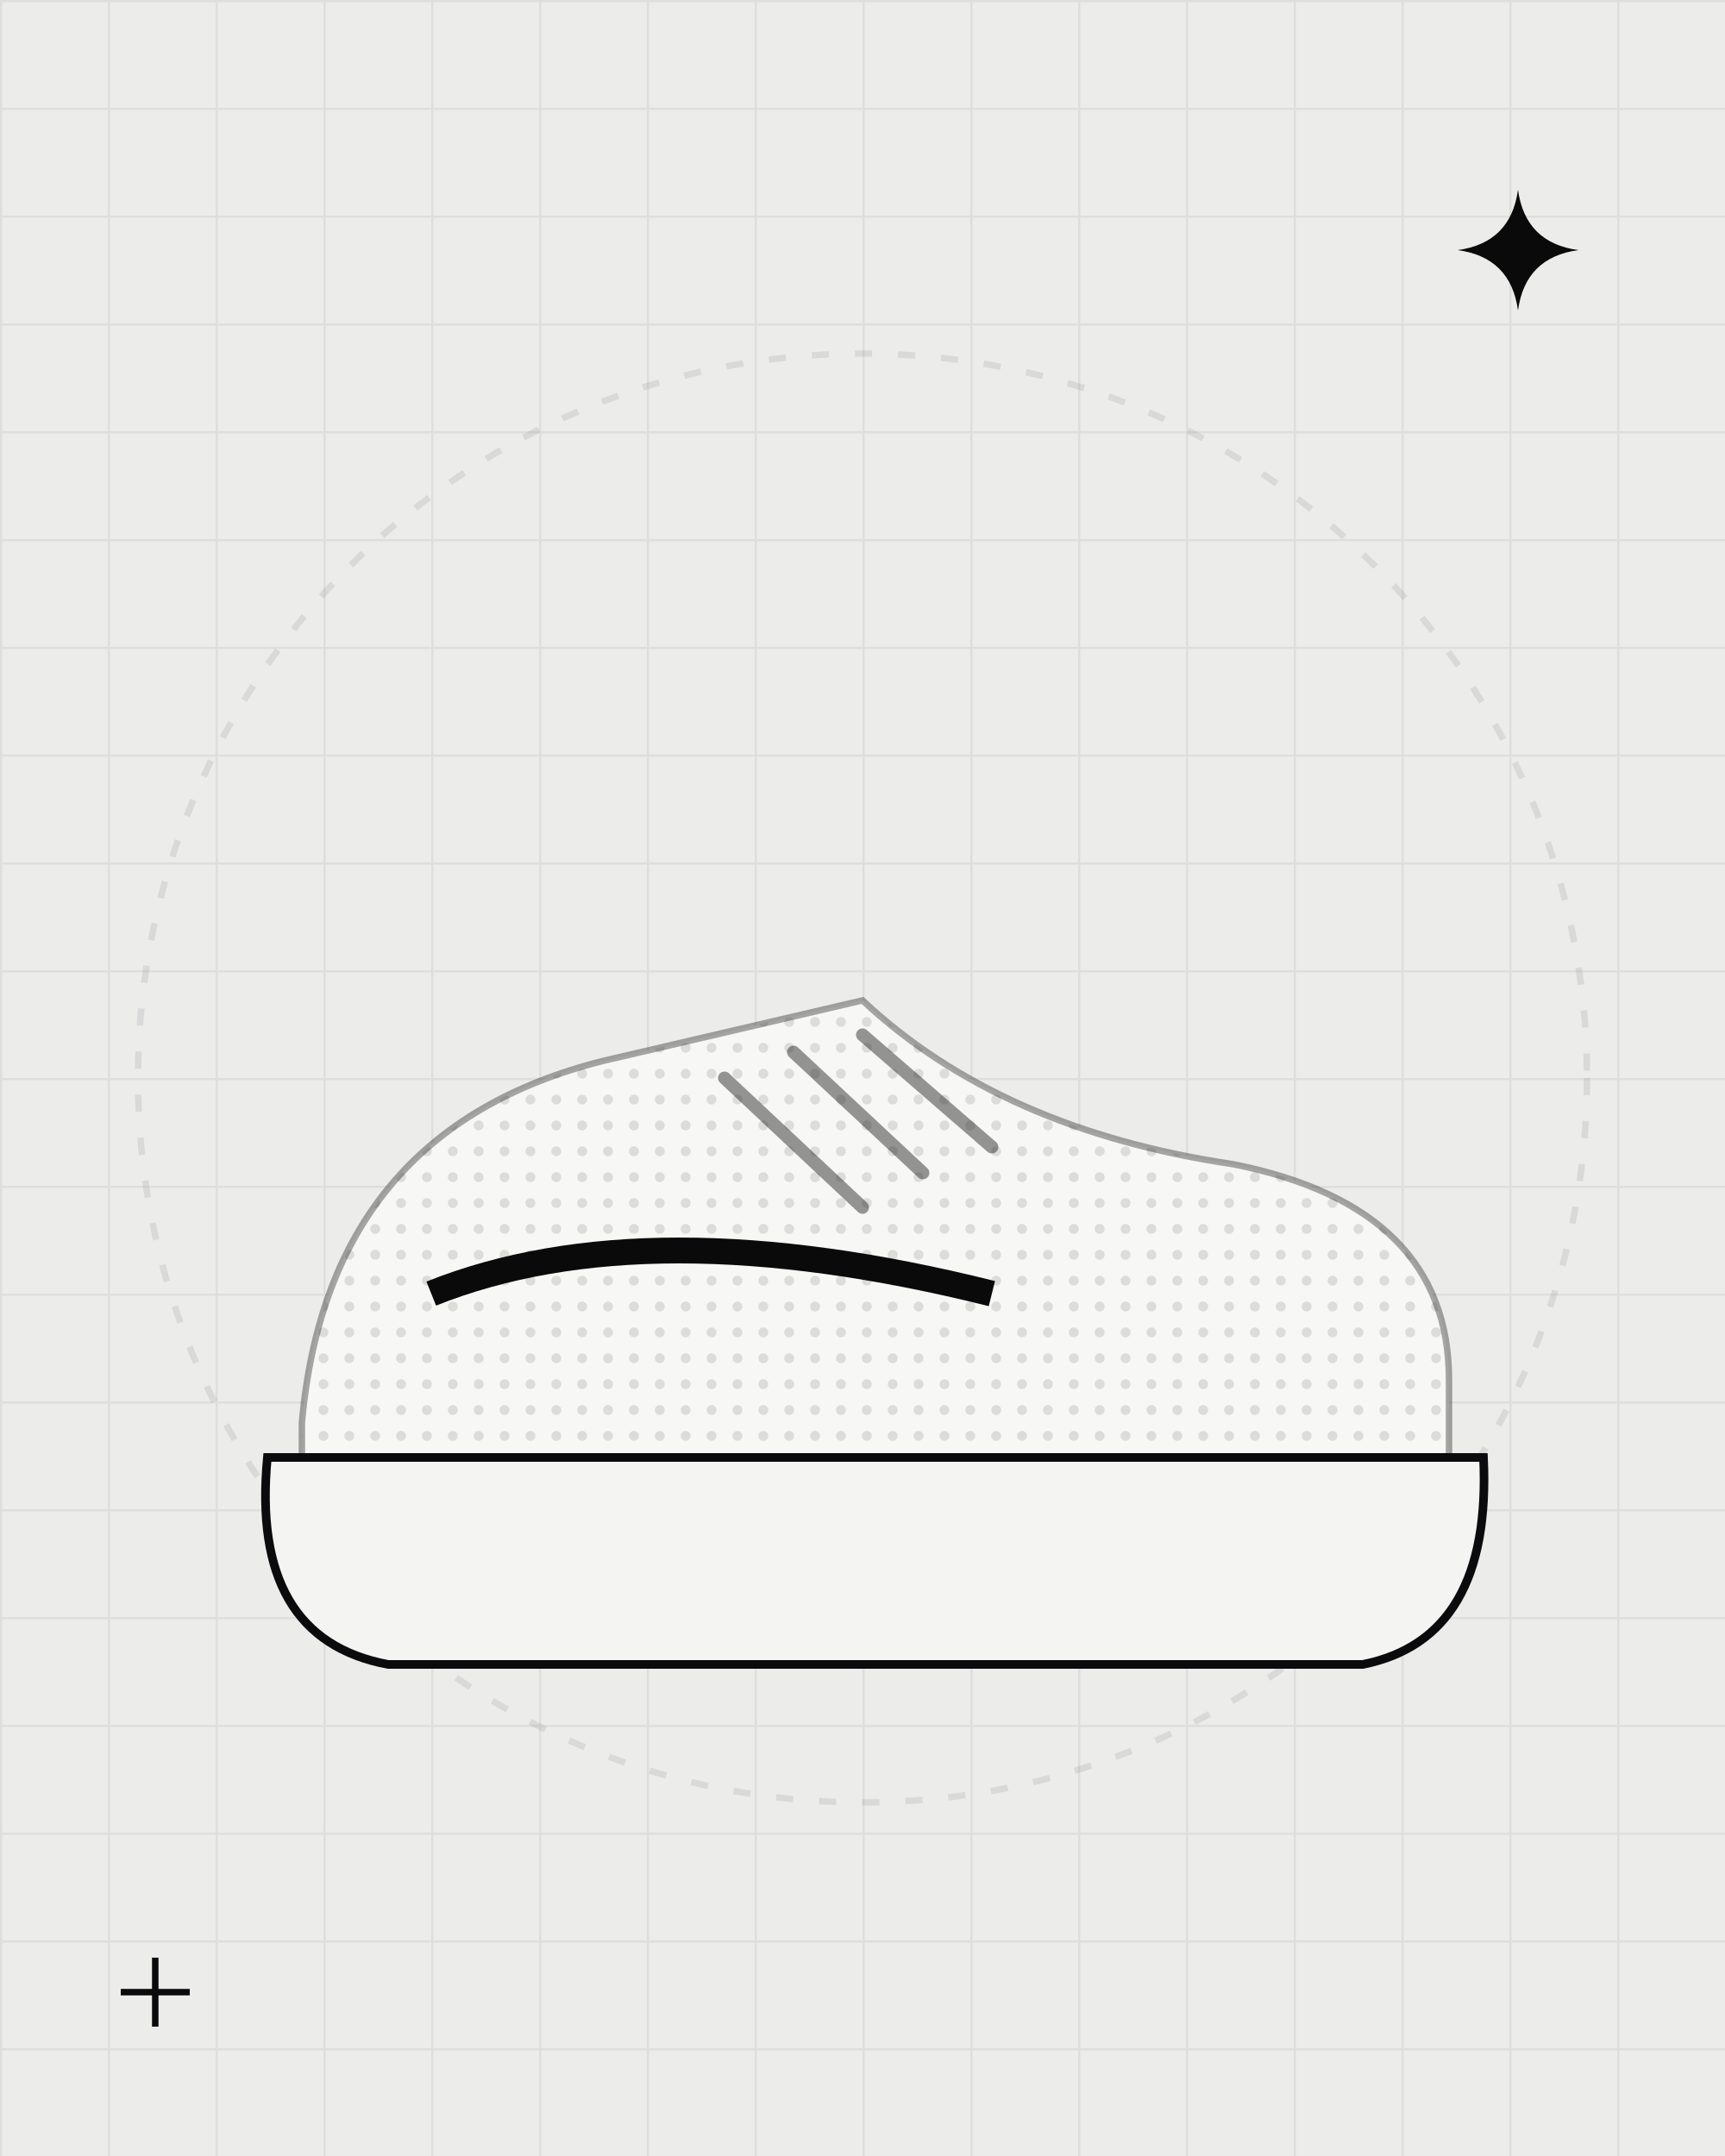
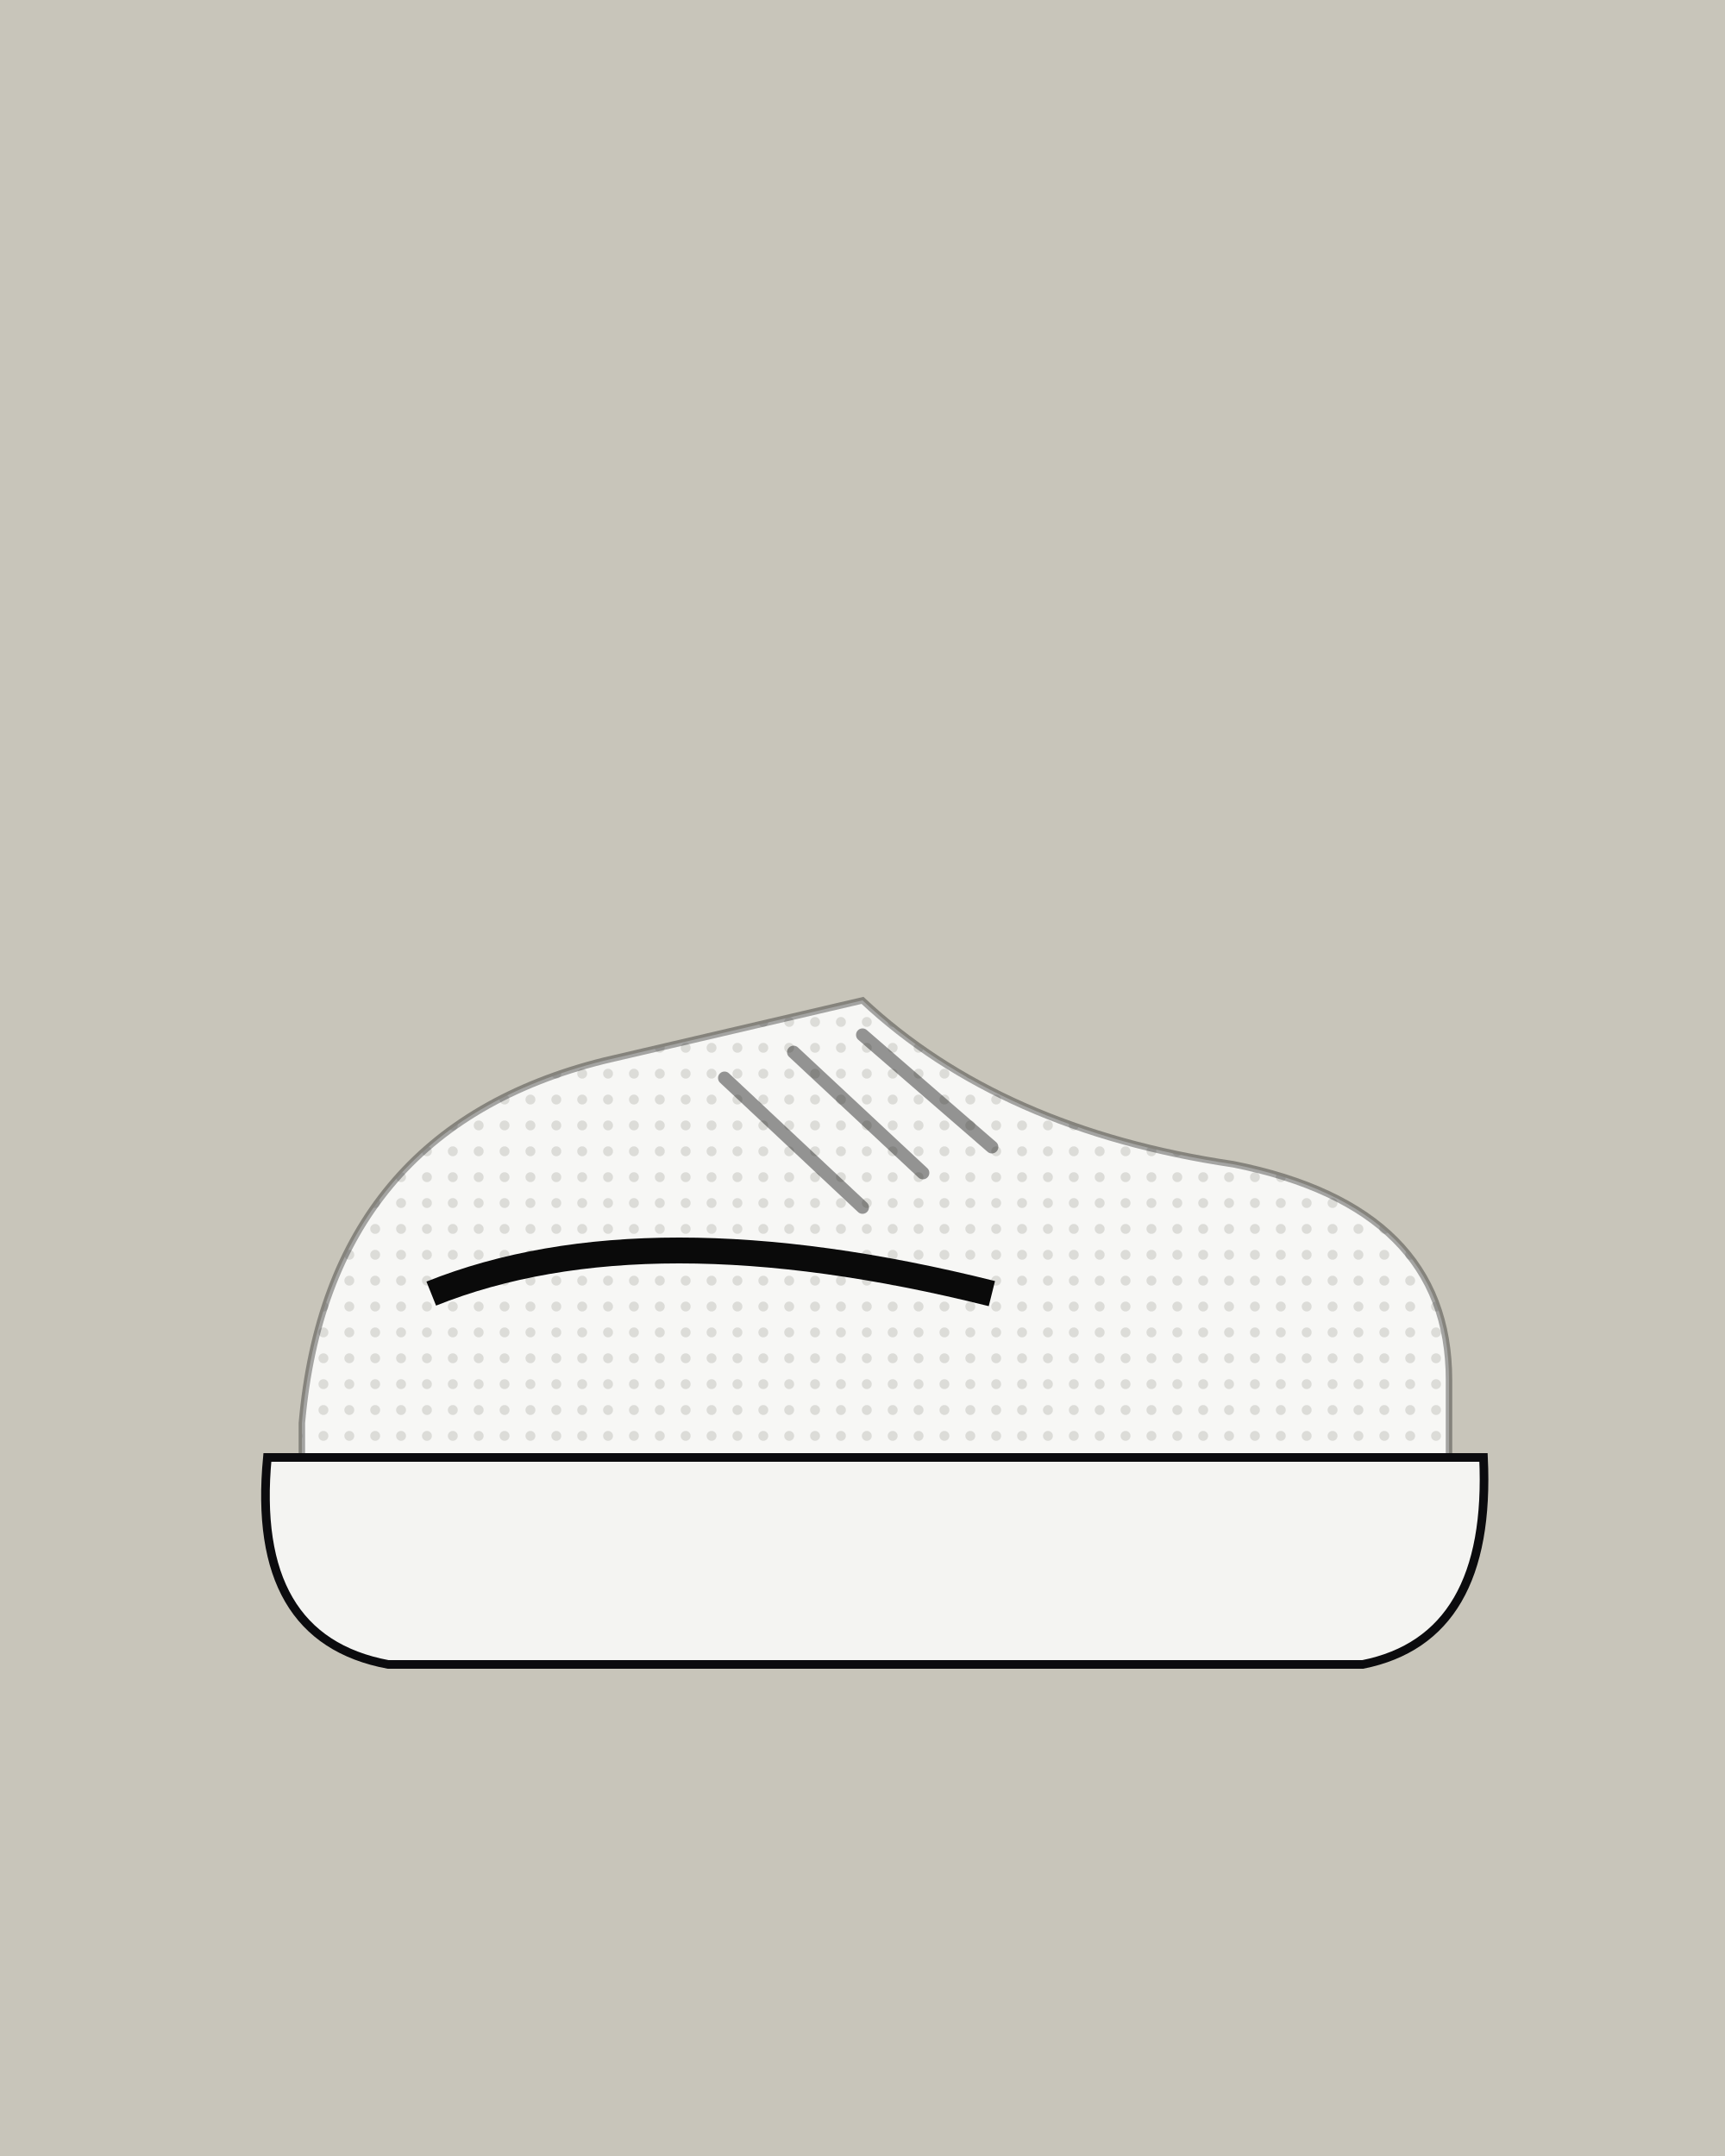
<svg xmlns="http://www.w3.org/2000/svg" viewBox="0 0 400 500" width="400" height="500">
  <defs>
    <pattern id="c" width="6" height="6" patternUnits="userSpaceOnUse">
      <rect width="6" height="6" fill="#f7f7f5" />
      <circle cx="3" cy="3" r="1.15" fill="#dcdcd8" />
    </pattern>
-     <pattern id="grid" width="25" height="25" patternUnits="userSpaceOnUse">
-       <path d="M25 0H0V25" fill="none" stroke="#0b0b0e" stroke-opacity=".06" />
-     </pattern>
    <pattern id="mesh" width="10" height="10" patternUnits="userSpaceOnUse">
      <path d="M0 5L5 0L10 5L5 10Z" fill="none" stroke="#0a0a0a" stroke-opacity=".85" stroke-width="1.3" />
    </pattern>
  </defs>
-   <rect width="400" height="500" fill="#ececea" />
-   <rect width="400" height="500" fill="url(#grid)" />
-   <circle cx="200" cy="250" r="168" fill="none" stroke="#0b0b0e" stroke-opacity=".08" stroke-width="1.5" stroke-dasharray="4 6" />
+   <rect width="400" height="500" fill="#c8c5ba" />
  <path d="M70 330Q76 262 140 246L200 232Q232 262 286 270Q336 280 336 320L336 340L70 340Z" fill="url(#c)" stroke="#0a0a0a" stroke-opacity=".35" stroke-width="1.5" />
  <path d="M62 338L344 338Q346 380 316 386L90 386Q58 380 62 338Z" fill="#f4f4f2" stroke="#0b0b0e" stroke-width="2" />
  <path d="M168 250L200 280M184 244L214 272M200 240L230 266" stroke="rgba(10,10,10,.42)" stroke-width="3" fill="none" stroke-linecap="round" />
  <path d="M100 300Q150 280 230 300" stroke="#0a0a0a" stroke-width="6" fill="none" />
-   <path d="M352 44Q353.68 56.32 366 58Q353.68 59.68 352 72Q350.32 59.68 338 58Q350.32 56.32 352 44Z" fill="#0a0a0a" />
-   <path d="M28 462h16M36 454v16" stroke="#0b0b0e" stroke-width="1.5" />
</svg>
